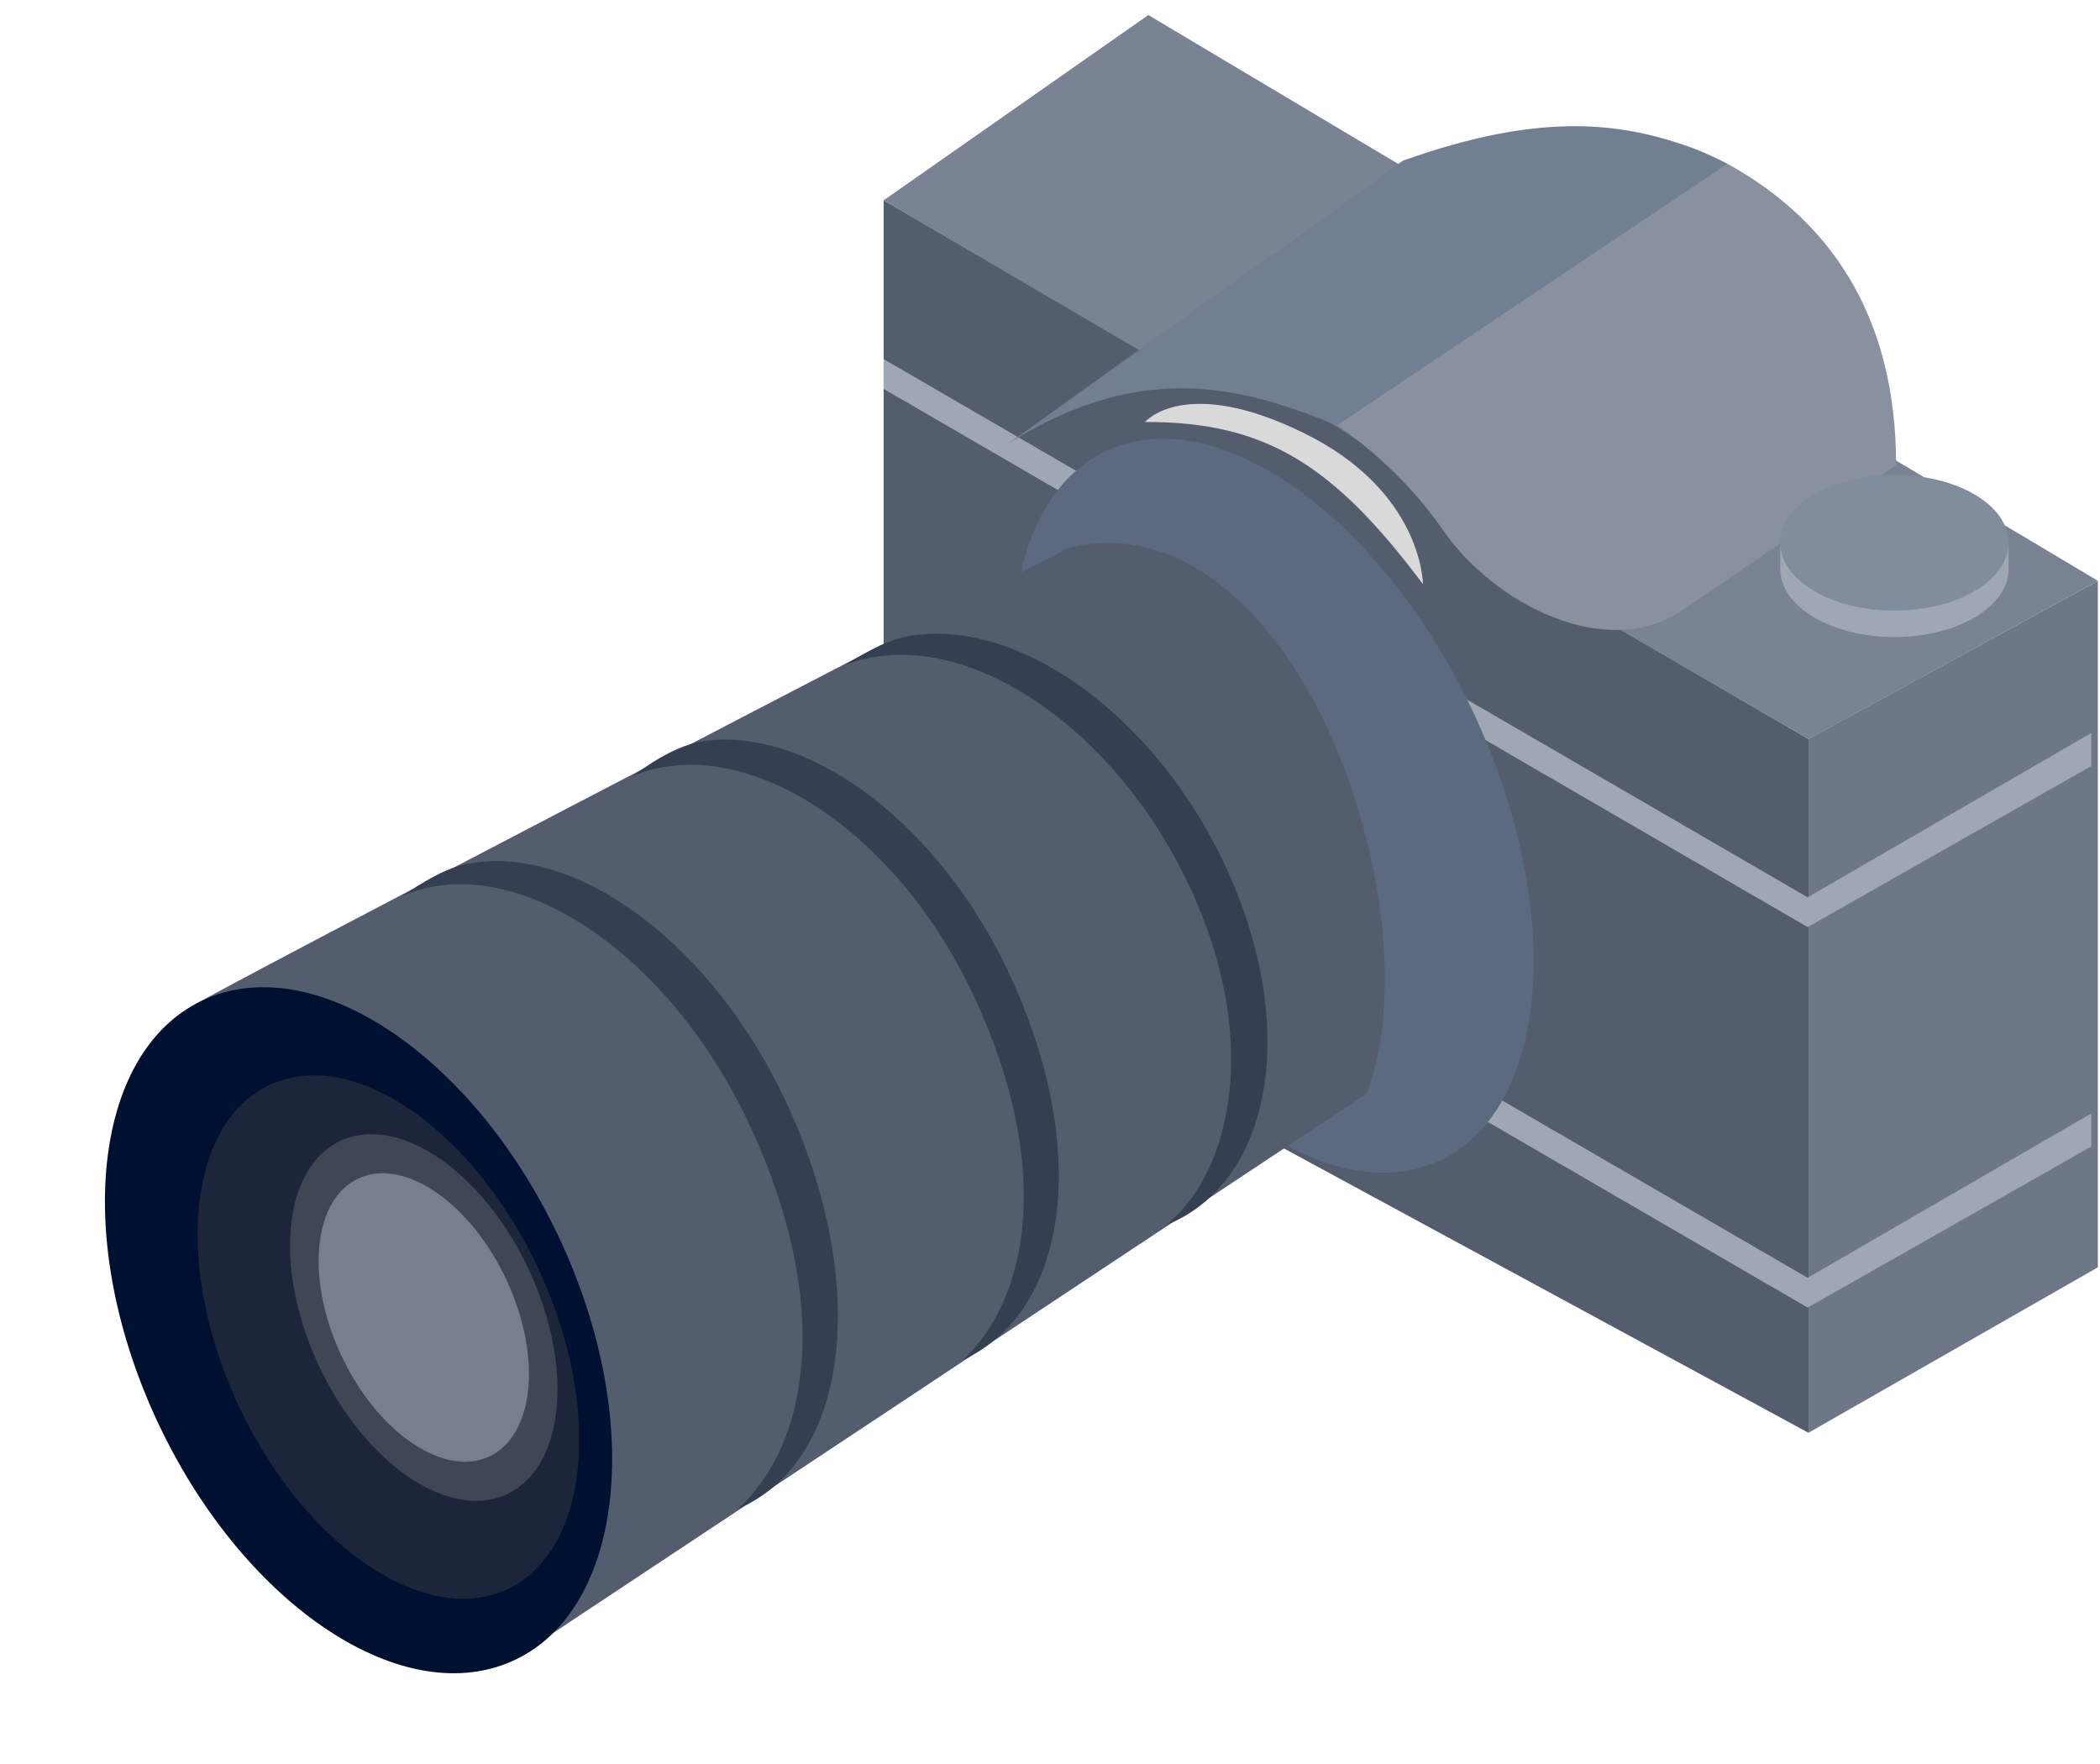
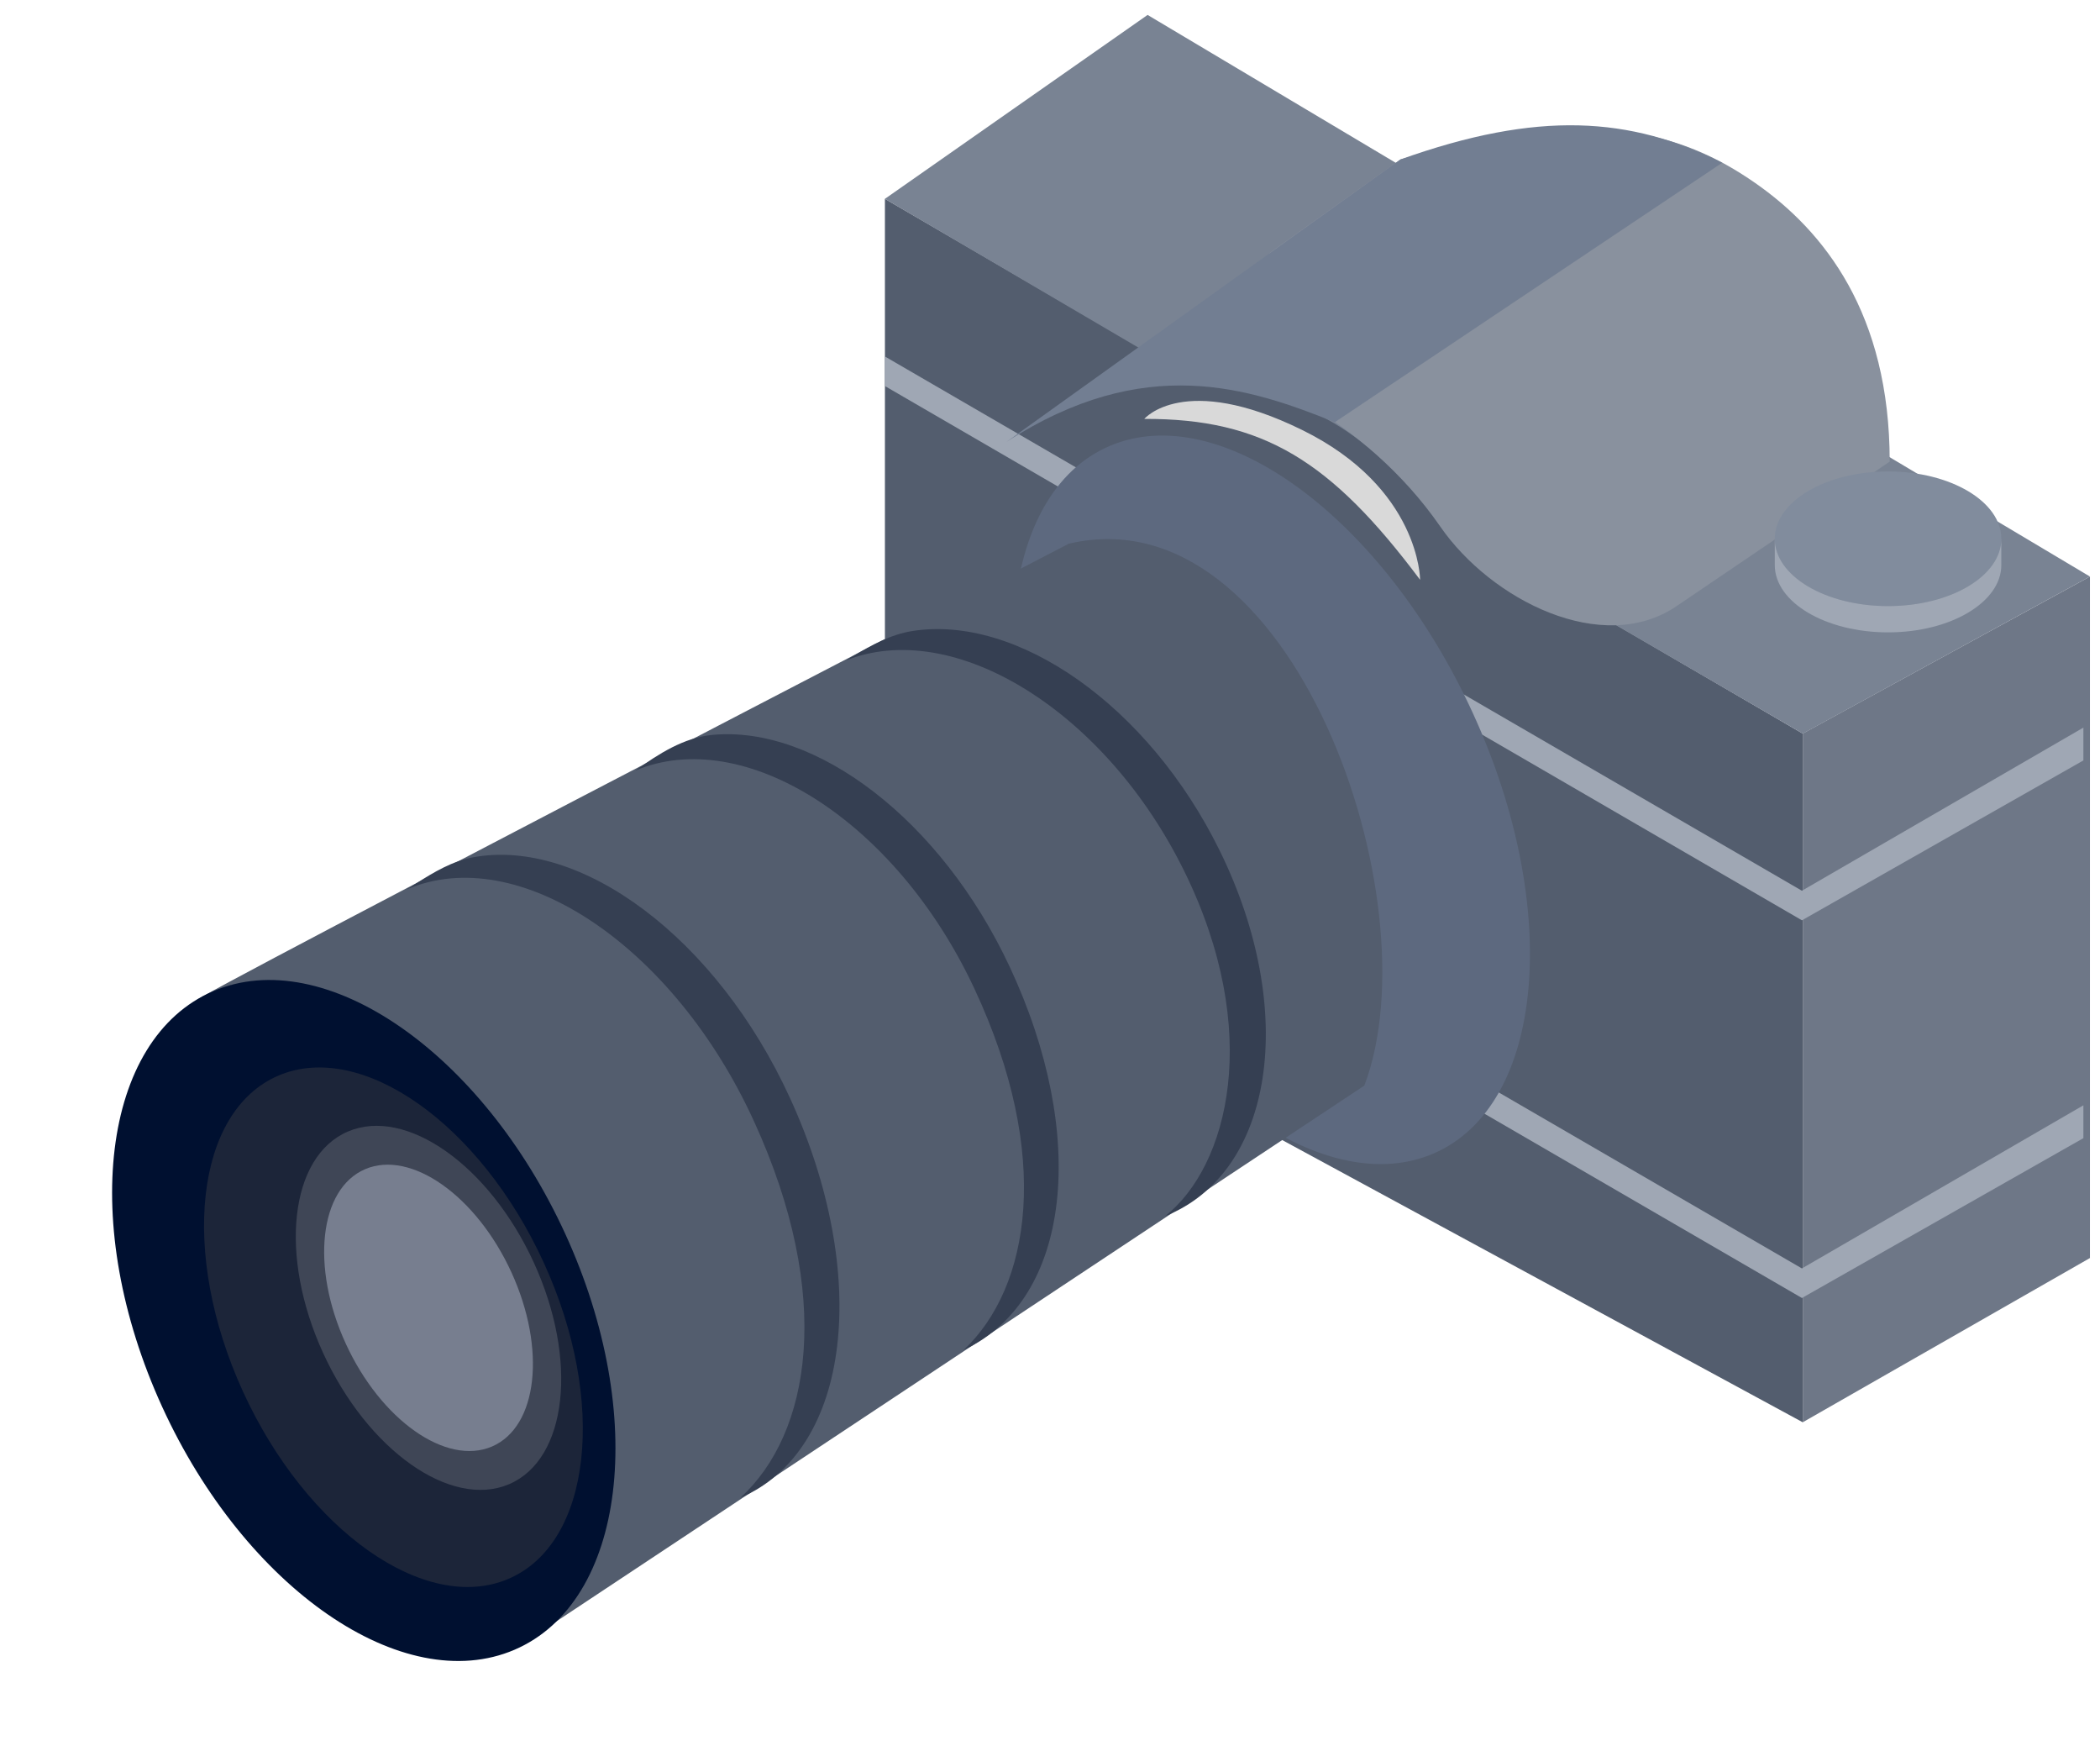
- <svg xmlns="http://www.w3.org/2000/svg" width="131" height="110" viewBox="0 0 131 110" fill="none">
+ <svg xmlns="http://www.w3.org/2000/svg" width="132" height="110" viewBox="0 0 131 110" fill="none">
  <path d="M130.867 79.057L112.818 89.376V46.093L130.867 36.231V79.057Z" fill="#6E7787" />
  <path d="M55.123 58.107V12.495L74.317 23.675C81.584 24.553 85.199 26.04 89.796 32.691L112.818 46.101V89.379L55.123 58.107Z" fill="#535D6E" />
  <path d="M88.764 36.438C83.165 28.959 78.897 26.297 71.428 26.325C71.428 26.325 73.904 23.366 81.334 27.013C88.764 30.659 88.764 36.438 88.764 36.438Z" fill="#D9D9D9" />
  <path d="M55.123 12.496L71.634 0.938L130.867 36.231L112.818 46.102L90.002 32.86C84.926 26.406 81.307 24.921 74.317 23.756L55.123 12.496Z" fill="#798393" />
  <path d="M112.763 55.975L90.004 42.766V44.623L112.764 57.833L130.456 47.787V45.723L112.763 55.975Z" fill="#9FA7B4" />
  <path d="M112.763 79.71L90.004 66.501V68.359L112.764 81.568L130.456 71.523V69.459L112.763 79.71Z" fill="#9FA7B4" />
  <path d="M74.523 33.662L55.123 22.402V24.26L74.523 35.52V33.662Z" fill="#9FA7B4" />
  <ellipse cx="13.785" cy="24.451" rx="13.785" ry="24.451" transform="matrix(0.919106 -0.394012 0.416214 0.909267 56.5703 33.4609)" fill="#5D697F" />
  <path d="M66.682 34.167C66.682 34.167 1.89 67.721 13.228 62.235C24.566 56.749 32.197 103.399 32.197 103.399L85.257 68.221C89.666 56.639 80.717 30.864 66.682 34.167Z" fill="#535D6E" />
  <ellipse cx="13.785" cy="22.757" rx="13.785" ry="22.757" transform="matrix(0.919106 -0.394012 0.416214 0.909267 0.224609 67.7207)" fill="#001030" />
  <path d="M46.04 94.122C53.037 91.122 54.221 80.064 49.164 69.017C44.545 58.925 35.99 52.608 29.211 53.879C27.929 54.119 26.786 54.798 25.685 55.499L25.068 55.891C32.066 52.891 41.835 59.41 46.888 70.45C51.942 81.49 50.444 90.097 46.04 94.122Z" fill="#353F52" />
  <path d="M60.076 84.835C66.887 81.636 67.899 71.292 62.962 60.745C58.634 51.498 50.767 45.571 44.289 46.181C42.486 46.35 40.91 47.366 39.438 48.42C46.269 45.556 55.806 51.573 60.74 62.113C65.674 72.653 64.242 80.914 60.076 84.835Z" fill="#353F52" />
  <path d="M72.743 76.421C79.574 73.689 81.11 63.526 76.173 53.466C71.691 44.333 63.416 38.595 56.818 39.659C55.484 39.873 54.282 40.543 53.12 41.232L52.648 41.512C59.48 38.781 69.017 44.716 73.951 54.77C78.885 64.824 76.707 73.277 72.743 76.421Z" fill="#353F52" />
  <ellipse cx="10.284" cy="17.387" rx="10.284" ry="17.387" transform="matrix(0.919106 -0.394012 0.416214 0.909267 7.54102 71.6475)" fill="#1C2539" />
  <ellipse cx="7.206" cy="12.184" rx="7.206" ry="12.184" transform="matrix(0.919106 -0.394012 0.416214 0.909267 14.7402 73.9482)" fill="#3F4656" />
  <ellipse cx="5.668" cy="9.583" rx="5.668" ry="9.583" transform="matrix(0.919106 -0.394012 0.416214 0.909267 17.2383 75.707)" fill="#777E8F" />
  <path d="M104.882 38.092L118.281 29.008C118.281 19.72 114.175 14.524 109.819 11.494C105.17 8.26 99.293 6.511 87.529 10.02L79.433 15.802C77.925 16.88 80.581 24.737 82.163 25.704C84.547 27.16 87.62 29.603 90.028 33.085C93.23 37.715 100.222 41.25 104.882 38.092Z" fill="#89919E" />
  <path d="M87.53 10.02L62.764 27.77C71.449 22.148 78.041 24.378 83.402 26.531L107.756 10.227C101.977 7.337 96.198 6.924 87.53 10.02Z" fill="#727E92" />
  <ellipse cx="118.177" cy="33.858" rx="7.12" ry="4.231" fill="#818C9D" />
  <path d="M118.177 38.088C122.109 38.088 125.297 36.194 125.297 33.857V35.508C125.297 37.845 122.109 39.739 118.177 39.739C114.245 39.739 111.057 37.845 111.057 35.508V33.857C111.057 36.194 114.245 38.088 118.177 38.088Z" fill="#9FA7B4" />
</svg>
